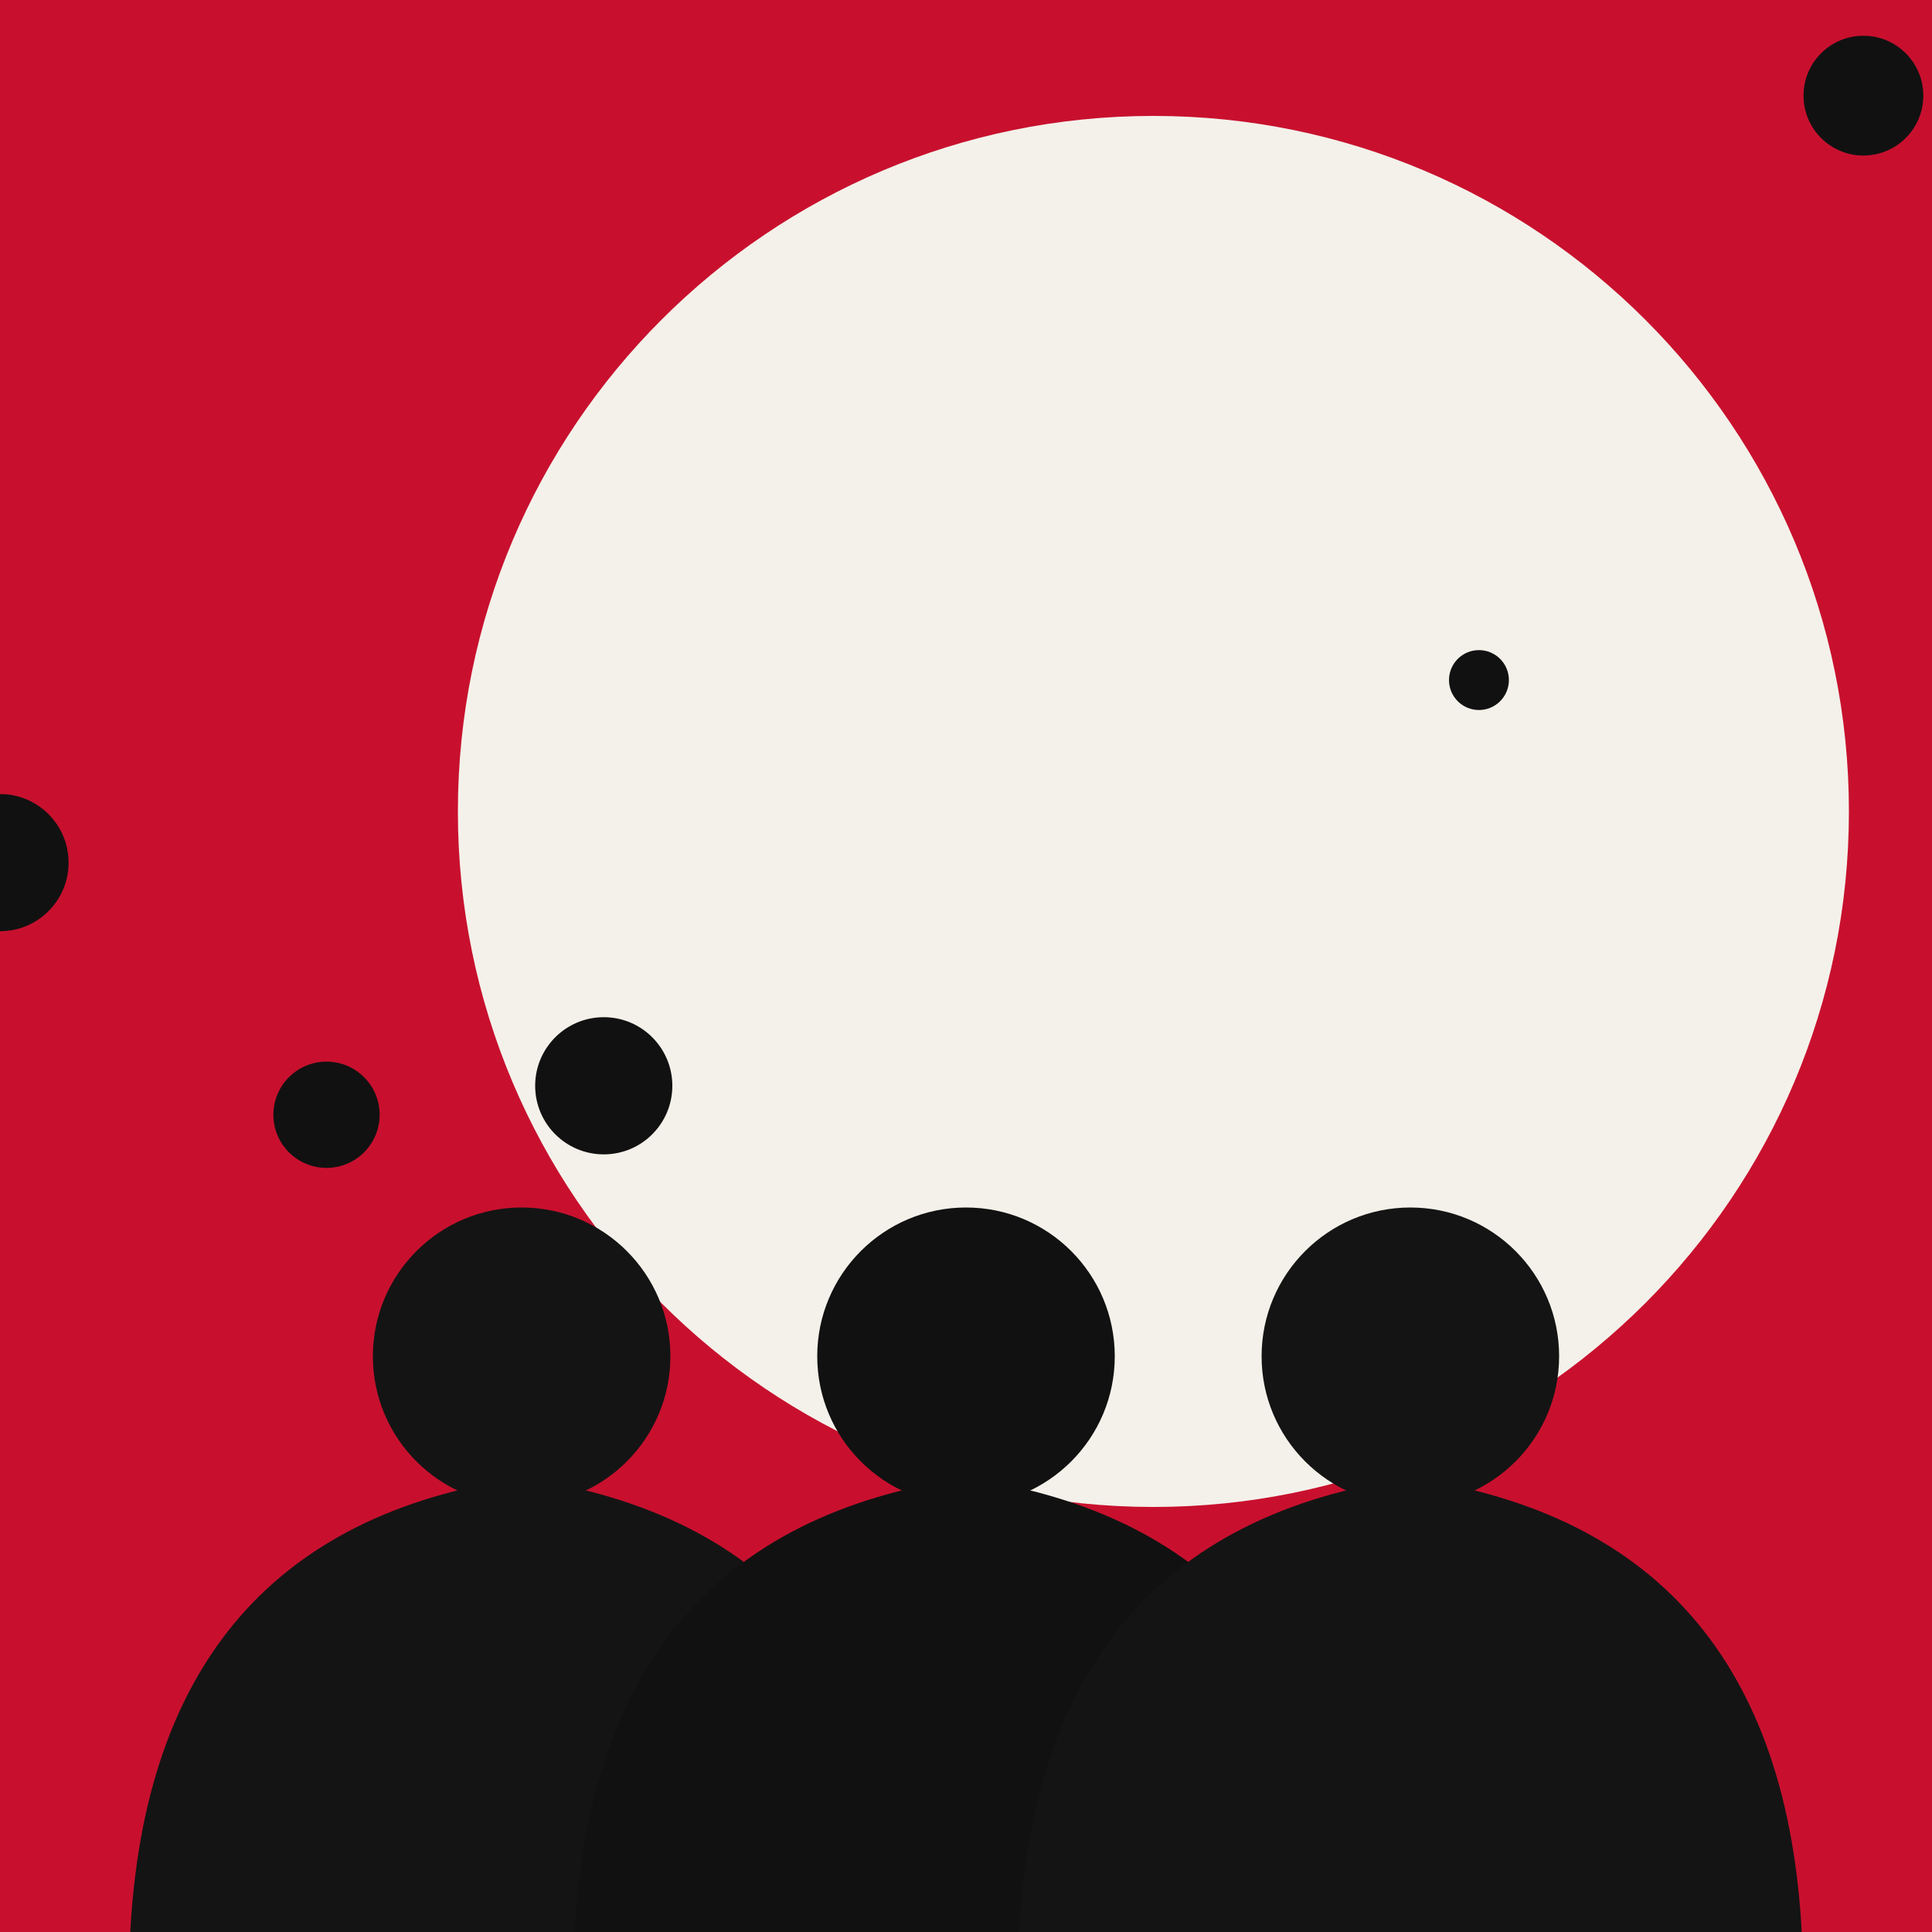
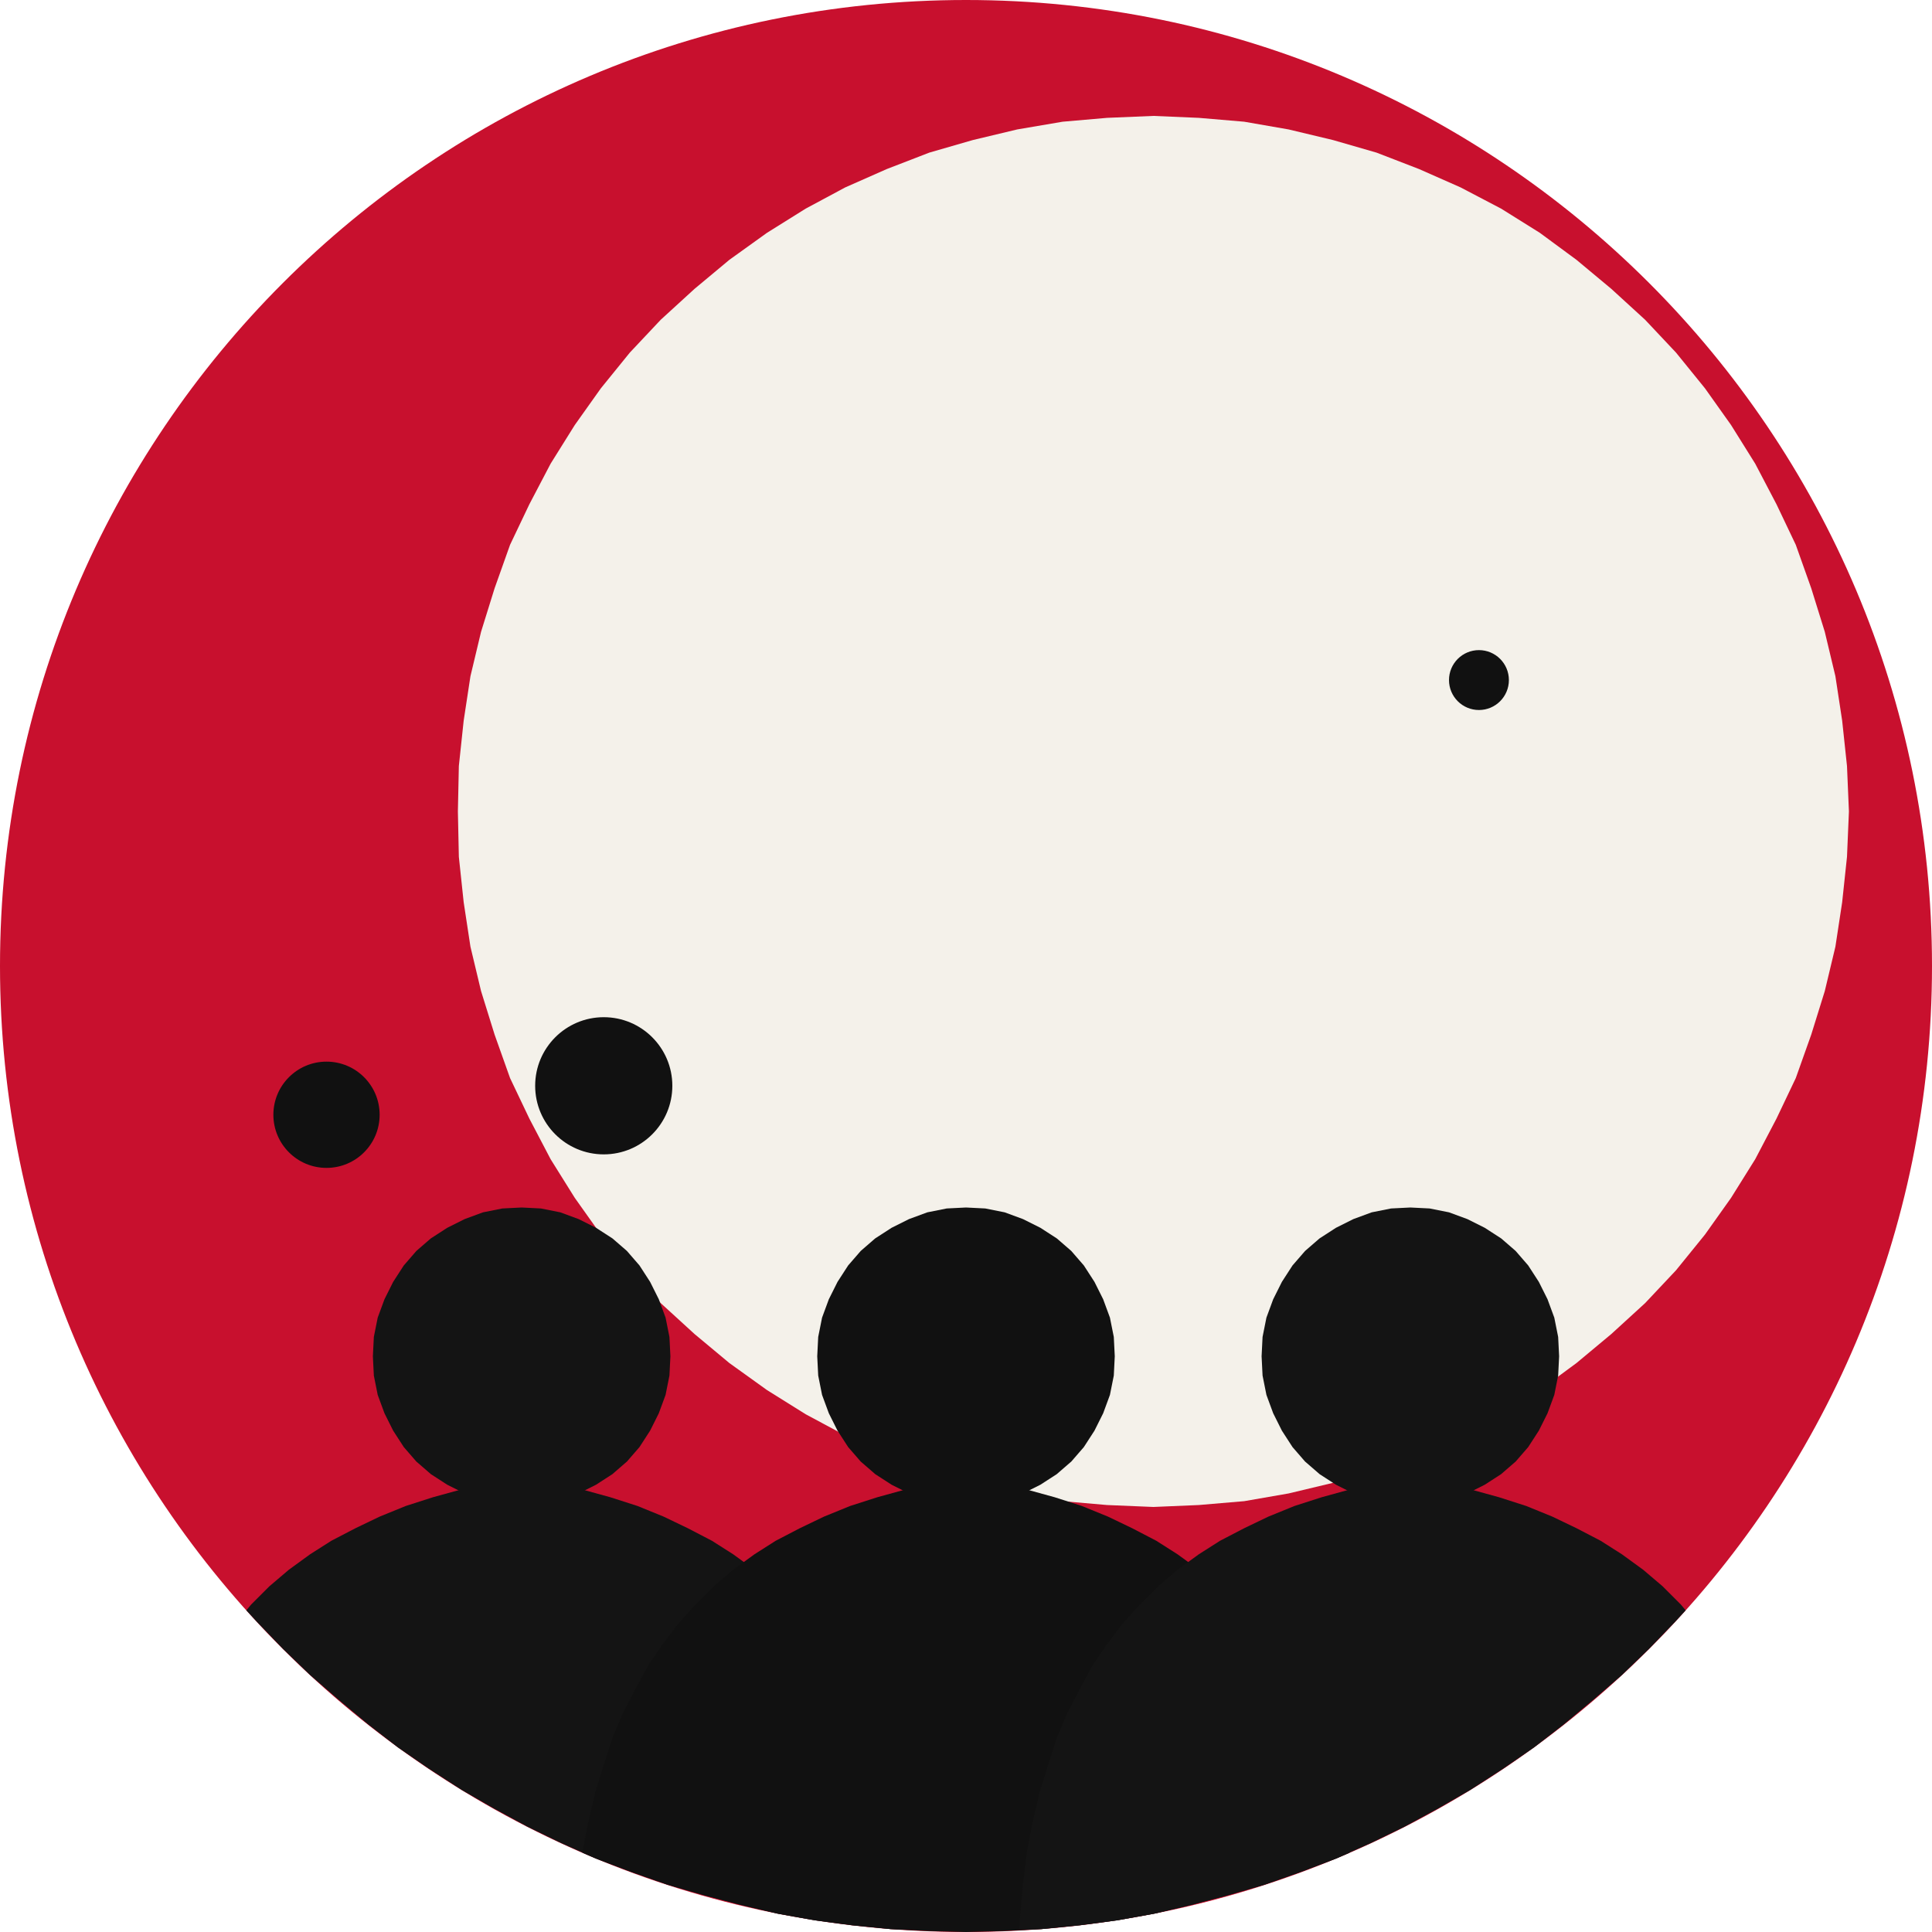
<svg xmlns="http://www.w3.org/2000/svg" width="200" height="200" viewBox="0 0 200 200">
-   <rect x="0.0" y="0.0" width="200.0" height="200.0" fill="#c8102e" />
-   <circle cx="119.4" cy="84.0" r="72.0" fill="#f4f1ea" />
-   <circle cx="192.9" cy="9.9" r="6.2" fill="#111111" />
-   <circle cx="0.0" cy="89.3" r="7.1" fill="#111111" />
+   <circle cx="100.0" cy="100.0" r="100.0" fill="#c8102e" />
+   <path d="M191.4 84.0 L191.2 88.7 L190.7 93.4 L190.0 98.0 L188.9 102.6 L187.5 107.1 L185.9 111.6 L183.9 115.8 L181.7 120.0 L179.2 124.0 L176.5 127.8 L173.5 131.5 L170.3 134.9 L166.8 138.1 L163.2 141.1 L159.4 143.9 L155.4 146.4 L151.2 148.6 L146.9 150.5 L142.5 152.2 L138.0 153.5 L133.4 154.6 L128.8 155.4 L124.1 155.8 L119.4 156.0 L114.6 155.8 L110.0 155.4 L105.3 154.6 L100.7 153.5 L96.2 152.2 L91.8 150.5 L87.5 148.6 L83.4 146.4 L79.4 143.9 L75.5 141.1 L71.9 138.1 L68.4 134.9 L65.2 131.5 L62.2 127.8 L59.5 124.0 L57.0 120.0 L54.8 115.8 L52.8 111.6 L51.2 107.1 L49.8 102.6 L48.7 98.0 L48.0 93.4 L47.5 88.7 L47.4 84.0 L47.5 79.3 L48.0 74.6 L48.7 70.0 L49.8 65.4 L51.2 60.9 L52.8 56.4 L54.8 52.2 L57.0 48.0 L59.5 44.0 L62.2 40.2 L65.2 36.5 L68.4 33.1 L71.9 29.9 L75.5 26.9 L79.4 24.1 L83.4 21.6 L87.5 19.4 L91.8 17.5 L96.2 15.8 L100.7 14.5 L105.3 13.4 L110.0 12.6 L114.6 12.2 L119.4 12.0 L124.1 12.2 L128.8 12.6 L133.4 13.4 L138.0 14.5 L142.5 15.8 L146.9 17.5 L151.2 19.4 L155.4 21.6 L159.4 24.1 L163.2 26.9 L166.8 29.9 L170.3 33.1 L173.5 36.5 L176.5 40.2 L179.2 44.0 L181.7 48.0 L183.9 52.2 L185.9 56.4 L187.5 60.9 L188.9 65.4 L190.0 70.0 L190.7 74.6 L191.2 79.3 Z" fill="#f4f1ea" />
  <circle cx="33.8" cy="115.4" r="5.5" fill="#111111" />
  <circle cx="153.1" cy="70.4" r="3.1" fill="#111111" />
  <circle cx="62.5" cy="112.4" r="7.1" fill="#111111" />
-   <path d="M13.4 202.0 Q14.8 158.6 54.0 153.0 Q93.2 158.6 94.6 202.0 Z" fill="#141414" />
-   <circle cx="54.0" cy="140.4" r="15.4" fill="#141414" />
-   <path d="M59.4 202.0 Q60.8 158.6 100.0 153.0 Q139.2 158.6 140.6 202.0 Z" fill="#111111" />
-   <circle cx="100.0" cy="140.4" r="15.4" fill="#111111" />
-   <path d="M105.4 202.0 Q106.8 158.6 146.0 153.0 Q185.2 158.6 186.6 202.0 Z" fill="#141414" />
-   <circle cx="146.0" cy="140.4" r="15.4" fill="#141414" />
+   <path d="M92.2 199.7 L88.2 199.3 L84.4 198.8 L80.5 198.1 L76.7 197.2 L72.9 196.2 L69.1 195.1 L65.4 193.8 L61.7 192.4 L58.1 190.8 L54.6 189.1 L51.1 187.2 L47.8 185.3 L44.4 183.1 L41.2 180.9 L38.1 178.5 L35.1 176.0 L32.1 173.4 L29.3 170.7 L26.6 167.9 L25.5 166.7 L26.0 166.1 L27.9 164.2 L29.9 162.5 L32.1 160.9 L34.3 159.5 L36.8 158.2 L39.3 157.0 L42.0 155.9 L44.8 155.0 L47.7 154.2 L50.8 153.5 L54.0 153.0 L57.2 153.5 L60.3 154.2 L63.2 155.0 L66.0 155.9 L68.7 157.0 L71.2 158.2 L73.7 159.5 L75.9 160.9 L78.1 162.5 L80.1 164.2 L82.0 166.1 L83.8 168.1 L85.4 170.2 L86.9 172.4 L88.2 174.8 L89.5 177.3 L90.6 179.9 L91.5 182.7 L92.4 185.6 L93.1 188.6 L93.7 191.7 L94.1 195.0 L94.4 198.4 L94.5 199.8 Z" fill="#141414" />
+   <path d="M69.4 140.4 L69.3 142.4 L68.9 144.4 L68.2 146.3 L67.3 148.1 L66.2 149.8 L64.9 151.3 L63.4 152.6 L61.7 153.7 L59.9 154.6 L58.0 155.3 L56.0 155.7 L54.0 155.8 L52.0 155.7 L50.0 155.3 L48.1 154.6 L46.3 153.7 L44.6 152.6 L43.1 151.3 L41.8 149.8 L40.7 148.1 L39.8 146.3 L39.1 144.4 L38.7 142.4 L38.6 140.4 L38.7 138.4 L39.1 136.4 L39.8 134.5 L40.7 132.7 L41.8 131.0 L43.1 129.5 L44.6 128.2 L46.3 127.1 L48.1 126.2 L50.0 125.5 L52.0 125.1 L54.0 125.0 L56.0 125.1 L58.0 125.5 L59.9 126.2 L61.7 127.1 L63.4 128.2 L64.9 129.5 L66.2 131.0 L67.3 132.7 L68.2 134.5 L68.9 136.4 L69.3 138.4 Z" fill="#141414" />
+   <path d="M138.3 192.4 L134.6 193.8 L130.9 195.1 L127.1 196.2 L123.3 197.2 L119.5 198.1 L115.6 198.8 L111.8 199.3 L107.8 199.7 L103.9 199.9 L100.0 200.0 L96.1 199.9 L92.2 199.7 L88.2 199.3 L84.4 198.8 L80.5 198.1 L76.7 197.2 L72.9 196.2 L69.1 195.1 L65.4 193.8 L61.7 192.4 L60.3 191.8 L60.3 191.7 L60.9 188.6 L61.6 185.6 L62.5 182.7 L63.4 179.9 L64.5 177.3 L65.8 174.8 L67.1 172.4 L68.6 170.2 L70.2 168.1 L72.0 166.1 L73.9 164.2 L75.9 162.5 L78.1 160.9 L80.3 159.5 L82.8 158.2 L85.3 157.0 L88.0 155.9 L90.8 155.0 L93.7 154.2 L96.8 153.5 L100.0 153.0 L103.2 153.5 L106.3 154.2 L109.2 155.0 L112.0 155.9 L114.7 157.0 L117.2 158.2 L119.7 159.5 L121.9 160.9 L124.1 162.5 L126.1 164.2 L128.0 166.1 L129.8 168.1 L131.4 170.2 L132.9 172.4 L134.2 174.8 L135.5 177.3 L136.6 179.9 L137.5 182.7 L138.4 185.6 L139.1 188.6 L139.7 191.7 L139.7 191.8 Z" fill="#111111" />
+   <path d="M115.4 140.4 L115.3 142.4 L114.9 144.4 L114.2 146.3 L113.3 148.1 L112.2 149.8 L110.9 151.3 L109.4 152.6 L107.7 153.7 L105.9 154.6 L104.0 155.3 L102.0 155.7 L100.0 155.8 L98.0 155.7 L96.0 155.3 L94.1 154.6 L92.3 153.7 L90.6 152.6 L89.1 151.3 L87.8 149.8 L86.7 148.1 L85.8 146.3 L85.1 144.4 L84.7 142.4 L84.6 140.4 L84.7 138.4 L85.1 136.4 L85.8 134.5 L86.7 132.7 L87.8 131.0 L89.1 129.5 L90.6 128.2 L92.3 127.1 L94.1 126.2 L96.0 125.5 L98.0 125.1 L100.0 125.0 L102.0 125.1 L104.0 125.5 L105.9 126.2 L107.7 127.1 L109.4 128.2 L110.9 129.5 L112.2 131.0 L113.3 132.7 L114.2 134.5 L114.9 136.4 L115.3 138.4 Z" fill="#111111" />
+   <path d="M173.4 167.9 L170.7 170.7 L167.9 173.4 L164.9 176.0 L161.9 178.5 L158.8 180.9 L155.6 183.1 L152.2 185.3 L148.9 187.2 L145.4 189.1 L141.9 190.8 L138.3 192.4 L134.6 193.8 L130.9 195.1 L127.1 196.2 L123.3 197.2 L119.5 198.1 L115.6 198.8 L111.8 199.3 L107.8 199.7 L105.5 199.8 L105.6 198.4 L105.9 195.0 L106.3 191.7 L106.9 188.6 L107.6 185.6 L108.5 182.7 L109.4 179.9 L110.5 177.3 L111.8 174.8 L113.1 172.4 L114.6 170.2 L116.2 168.1 L118.0 166.1 L119.9 164.2 L121.9 162.5 L124.1 160.9 L126.3 159.5 L128.8 158.2 L131.3 157.0 L134.0 155.9 L136.8 155.0 L139.7 154.2 L142.8 153.5 L146.0 153.0 L149.2 153.5 L152.3 154.2 L155.2 155.0 L158.0 155.9 L160.7 157.0 L163.2 158.2 L165.7 159.5 L167.9 160.9 L170.1 162.5 L172.1 164.2 L174.0 166.1 L174.5 166.7 Z" fill="#141414" />
+   <path d="M161.4 140.4 L161.3 142.4 L160.9 144.4 L160.2 146.3 L159.3 148.1 L158.2 149.8 L156.9 151.3 L155.4 152.6 L153.7 153.7 L151.9 154.6 L150.0 155.3 L148.0 155.7 L146.0 155.8 L144.0 155.7 L142.0 155.3 L140.1 154.6 L138.3 153.7 L136.6 152.6 L135.1 151.3 L133.8 149.8 L132.7 148.1 L131.8 146.3 L131.1 144.4 L130.7 142.4 L130.6 140.4 L130.7 138.4 L131.1 136.4 L131.8 134.5 L132.7 132.7 L133.8 131.0 L135.1 129.5 L136.6 128.2 L138.3 127.1 L140.1 126.2 L142.0 125.5 L144.0 125.1 L146.0 125.0 L148.0 125.1 L150.0 125.5 L151.9 126.2 L153.7 127.1 L155.4 128.2 L156.9 129.5 L158.2 131.0 L159.3 132.7 L160.2 134.5 L160.9 136.4 L161.3 138.4 Z" fill="#141414" />
</svg>
